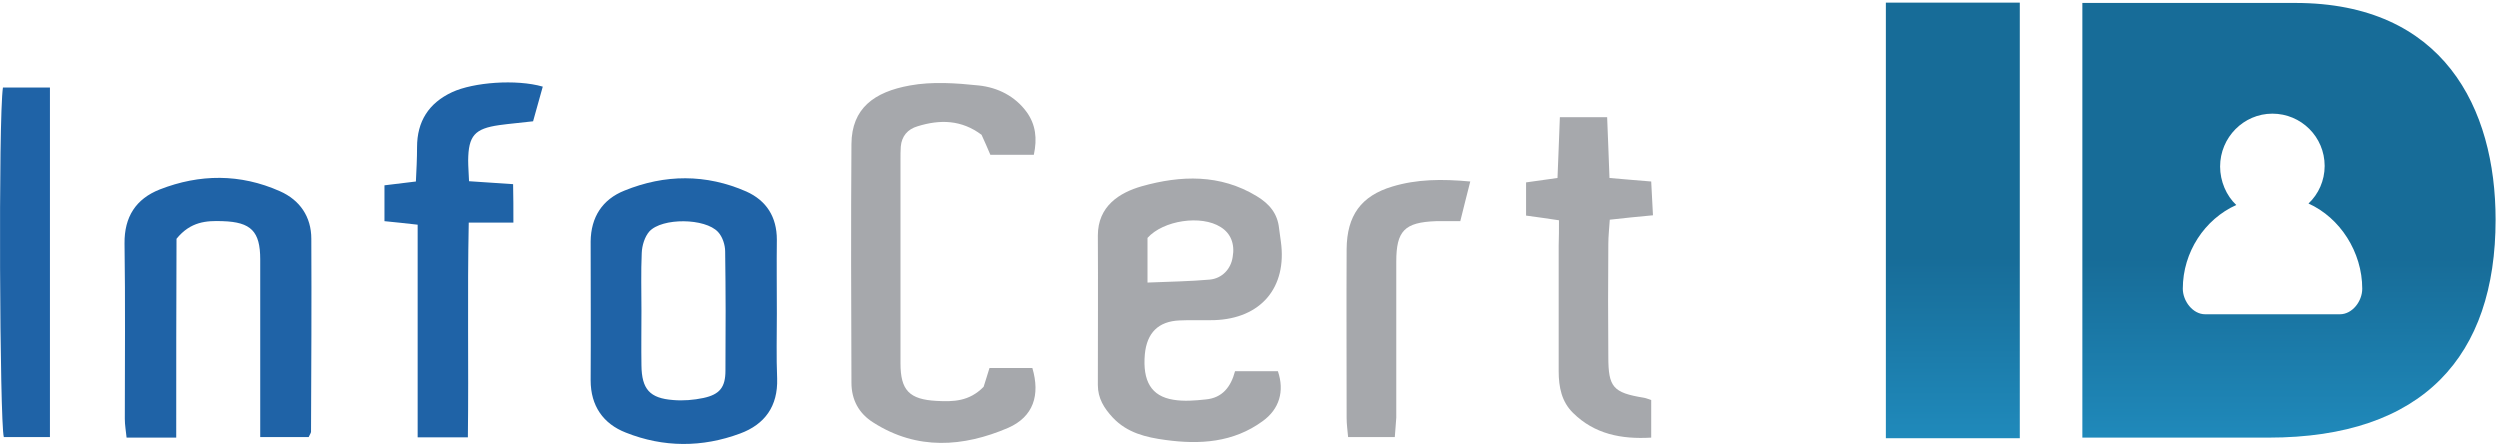
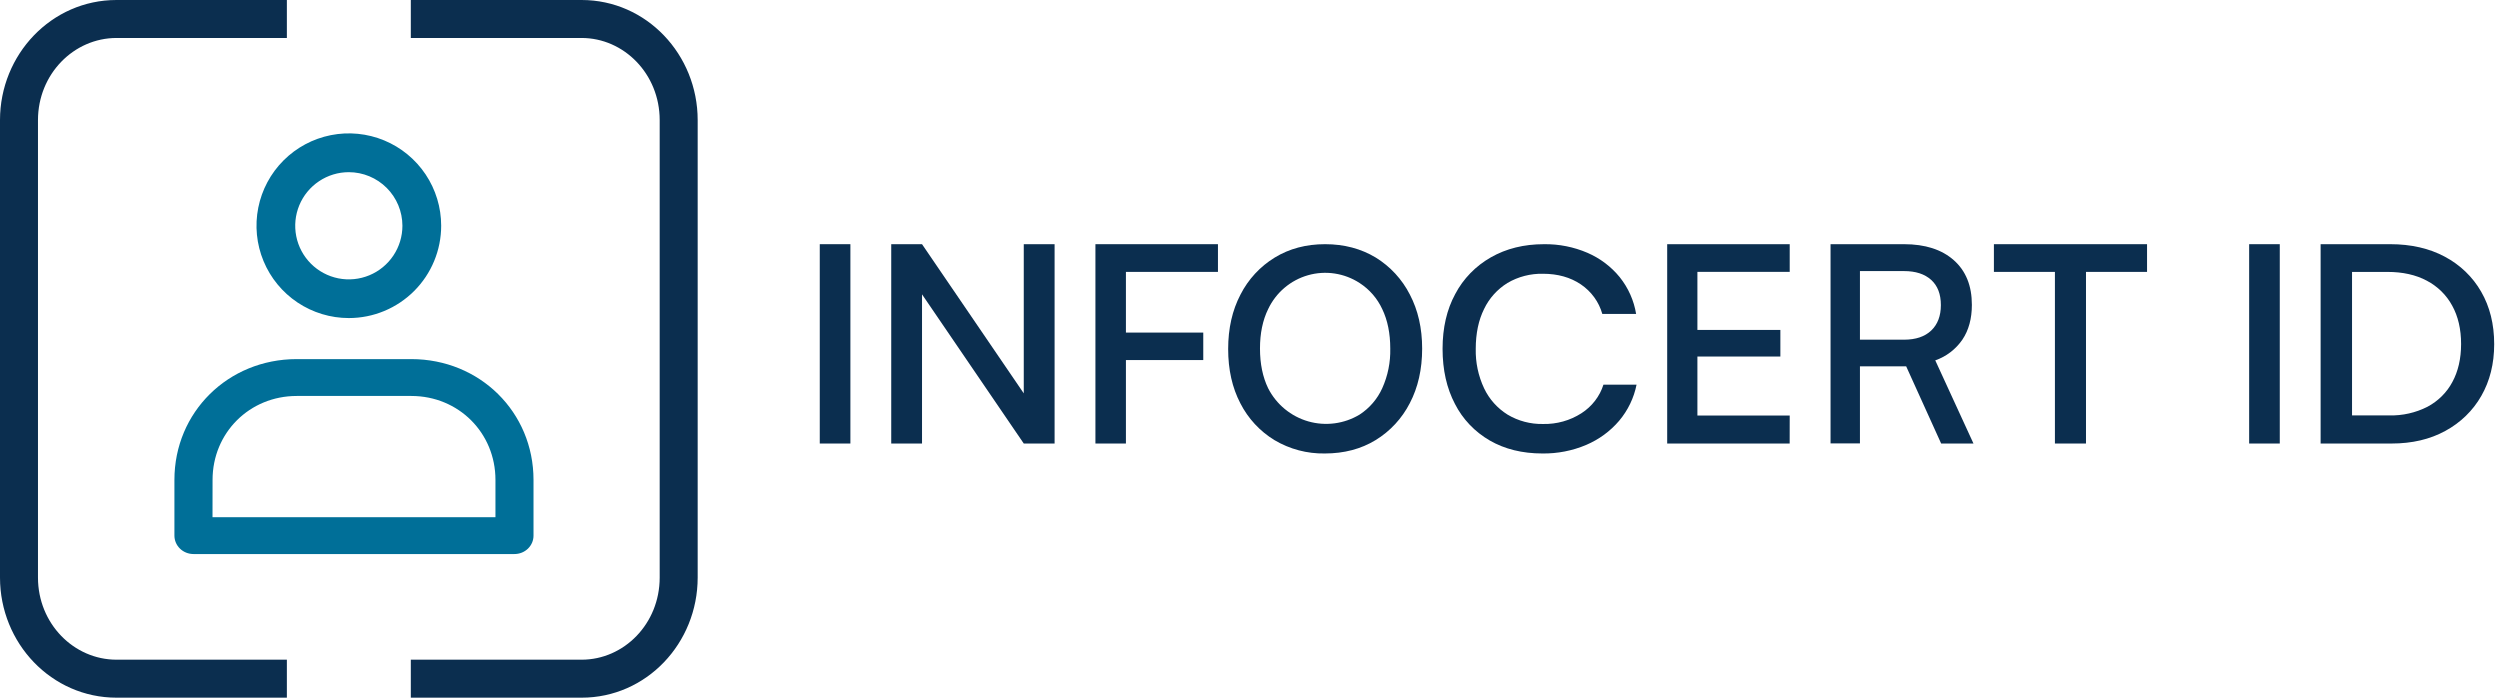
- <svg xmlns="http://www.w3.org/2000/svg" width="112px" height="20px" viewBox="0 0 112 20" version="1.1">
-   <defs>
-     <linearGradient x1="49.895%" y1="144.656%" x2="49.895%" y2="58.26%" id="linearGradient-1">
-       <stop stop-color="#29AAE1" offset="0%" />
-       <stop stop-color="#176C98" offset="100%" />
-     </linearGradient>
-     <linearGradient x1="49.988%" y1="146.695%" x2="49.988%" y2="58.655%" id="linearGradient-2">
-       <stop stop-color="#29AAE1" offset="0%" />
-       <stop stop-color="#176C98" offset="100%" />
-     </linearGradient>
-   </defs>
-   <g id="Page-1" stroke="none" stroke-width="1" fill="none" fill-rule="evenodd">
-     <g id="spid-idp-infocertid">
-       <g id="XMLID_19_" transform="translate(84.47368, 0)" fill-rule="nonzero">
-         <polygon id="XMLID_44_" fill="url(#linearGradient-1)" points="0.013 0.118 6.013 0.118 6.013 19.632 0.013 19.632" />
-         <path d="M18.355,0.132 L8.816,0.132 L8.816,19.605 L17.158,19.605 C24.092,19.605 27.329,15.947 27.329,9.842 C27.329,4.829 24.987,0.132 18.355,0.132 Z M20.355,14.079 L14.316,14.079 C13.763,14.079 13.316,13.487 13.316,12.934 C13.316,11.289 14.303,9.816 15.711,9.184 C15.263,8.763 14.987,8.118 14.987,7.461 C14.987,6.158 16.039,5.092 17.329,5.092 C18.618,5.092 19.671,6.132 19.671,7.434 C19.671,8.092 19.395,8.697 18.947,9.118 C20.355,9.75 21.355,11.289 21.355,12.934 C21.355,13.5 20.908,14.079 20.355,14.079 Z" id="XMLID_20_" fill="url(#linearGradient-2)" />
-       </g>
-       <g id="XMLID_6_" transform="translate(0, 3.684211)">
-         <path d="M34.803,10.355 C34.803,11.329 34.776,12.303 34.816,13.276 C34.855,14.513 34.263,15.329 33.158,15.737 C31.461,16.368 29.724,16.368 28.039,15.697 C27.026,15.303 26.461,14.5 26.461,13.355 C26.474,11.276 26.461,9.211 26.461,7.132 C26.474,6.039 26.987,5.25 27.974,4.855 C29.789,4.118 31.632,4.105 33.434,4.895 C34.342,5.303 34.803,6.039 34.803,7.053 C34.789,8.158 34.803,9.263 34.803,10.355 Z M28.737,10.25 C28.737,11.066 28.724,11.868 28.737,12.684 C28.75,13.75 29.105,14.158 30.158,14.237 C30.605,14.276 31.079,14.237 31.513,14.145 C32.25,13.987 32.5,13.658 32.5,12.921 C32.513,11.145 32.513,9.355 32.487,7.579 C32.487,7.289 32.368,6.921 32.171,6.711 C31.592,6.079 29.658,6.066 29.092,6.684 C28.882,6.921 28.763,7.316 28.75,7.645 C28.711,8.5 28.737,9.382 28.737,10.25 Z" id="XMLID_16_" fill="#1F63A7" />
-         <path d="M55.329,12.947 L57.25,12.947 C57.553,13.842 57.316,14.645 56.566,15.184 C55.25,16.145 53.75,16.237 52.211,16.026 C51.342,15.908 50.5,15.711 49.855,15.026 C49.461,14.605 49.184,14.158 49.184,13.566 C49.184,11.329 49.197,9.105 49.184,6.868 C49.184,5.553 50.145,4.947 51.158,4.658 C52.895,4.171 54.658,4.105 56.303,5.105 C56.868,5.447 57.237,5.882 57.303,6.553 C57.329,6.75 57.355,6.934 57.382,7.132 C57.671,9.197 56.487,10.592 54.395,10.658 C53.868,10.671 53.355,10.645 52.842,10.671 C51.895,10.711 51.382,11.224 51.289,12.184 C51.184,13.395 51.579,14.066 52.566,14.224 C53.039,14.303 53.526,14.263 54.013,14.211 C54.763,14.145 55.145,13.645 55.329,12.947 Z M51.408,8.974 C52.395,8.934 53.303,8.921 54.197,8.842 C54.75,8.789 55.145,8.368 55.224,7.829 C55.329,7.237 55.132,6.763 54.684,6.487 C53.816,5.934 52.118,6.184 51.408,6.974 L51.408,8.974 Z" id="XMLID_13_" fill="#A6A8AC" />
-         <path d="M44.066,13.645 C44.145,13.382 44.237,13.118 44.329,12.803 L46.25,12.803 C46.605,14.013 46.303,14.987 45.158,15.487 C43.158,16.342 41.092,16.5 39.132,15.25 C38.474,14.842 38.145,14.224 38.145,13.461 C38.132,9.895 38.118,6.329 38.145,2.763 C38.158,1.171 39.158,0.434 40.763,0.145 C41.763,-0.039 42.842,0.039 43.855,0.145 C44.697,0.237 45.474,0.618 46,1.342 C46.395,1.895 46.474,2.513 46.316,3.25 L44.368,3.25 C44.237,2.934 44.105,2.645 43.974,2.355 C43.079,1.684 42.118,1.658 41.105,1.974 C40.658,2.105 40.395,2.421 40.355,2.882 C40.342,3.079 40.342,3.263 40.342,3.461 L40.342,12.592 C40.342,13.803 40.737,14.211 41.961,14.276 C42.711,14.316 43.421,14.303 44.066,13.645 Z" id="XMLID_12_" fill="#A6A8AC" />
-         <path d="M7.895,15.921 L5.671,15.921 C5.645,15.645 5.592,15.368 5.592,15.079 C5.592,12.461 5.618,9.842 5.579,7.224 C5.566,6.026 6.092,5.224 7.158,4.803 C8.947,4.105 10.763,4.092 12.539,4.882 C13.434,5.276 13.947,6.026 13.947,7.013 C13.961,9.895 13.947,12.776 13.934,15.658 C13.934,15.711 13.882,15.776 13.829,15.895 L11.658,15.895 L11.658,14.829 L11.658,7.934 C11.658,6.684 11.25,6.263 9.974,6.224 C9.25,6.197 8.539,6.237 7.908,7.013 C7.895,9.882 7.895,12.868 7.895,15.921 Z" id="XMLID_11_" fill="#1F63A7" />
-         <path d="M23,6.289 L21,6.289 C20.934,9.526 21,12.671 20.961,15.908 L18.711,15.908 L18.711,6.382 C18.158,6.316 17.724,6.276 17.224,6.224 L17.224,4.618 C17.658,4.566 18.092,4.513 18.632,4.447 C18.658,3.921 18.684,3.421 18.684,2.908 C18.684,1.75 19.211,0.934 20.25,0.447 C21.211,1.39992185e-15 23.132,-0.145 24.316,0.197 C24.171,0.711 24.026,1.224 23.882,1.75 C23.329,1.816 22.842,1.855 22.368,1.921 C21.263,2.079 20.987,2.395 20.974,3.5 C20.974,3.789 21,4.066 21.013,4.434 C21.684,4.474 22.303,4.526 22.987,4.566 C23,5.145 23,5.645 23,6.289 Z" id="XMLID_10_" fill="#1F63A7" />
-         <path d="M69.842,6.184 C69.303,6.105 68.868,6.039 68.368,5.974 L68.368,4.487 C68.776,4.434 69.211,4.368 69.776,4.289 C69.816,3.408 69.842,2.526 69.882,1.566 L72,1.566 C72.039,2.447 72.066,3.316 72.105,4.289 C72.737,4.342 73.303,4.395 73.974,4.447 C74,4.921 74.026,5.395 74.053,5.961 C73.382,6.026 72.789,6.079 72.118,6.158 C72.092,6.566 72.053,6.908 72.053,7.25 C72.039,8.934 72.039,10.618 72.053,12.303 C72.053,13.658 72.263,13.908 73.632,14.132 C73.724,14.145 73.816,14.184 73.974,14.237 L73.974,15.921 C72.632,16 71.434,15.763 70.474,14.816 C69.961,14.316 69.829,13.658 69.829,12.947 L69.829,7.316 C69.842,6.961 69.842,6.605 69.842,6.184 Z" id="XMLID_9_" fill="#A6A8AC" />
-         <path d="M0.132,0.237 L2.237,0.237 L2.237,15.895 L0.171,15.895 C-0.013,15.237 -0.079,1.632 0.132,0.237 Z" id="XMLID_8_" fill="#1F63A7" />
-         <path d="M62.487,15.895 L60.395,15.895 C60.368,15.592 60.329,15.316 60.329,15.039 C60.329,12.513 60.316,9.987 60.329,7.474 C60.342,5.974 60.974,5.092 62.382,4.671 C63.474,4.342 64.592,4.329 65.868,4.447 C65.711,5.053 65.579,5.592 65.421,6.224 L64.329,6.224 C62.921,6.276 62.553,6.658 62.553,8.039 L62.553,15.026 C62.539,15.276 62.513,15.526 62.487,15.895 Z" id="XMLID_7_" fill="#A6A8AC" />
-       </g>
-     </g>
-   </g>
+ <svg xmlns="http://www.w3.org/2000/svg" width="215" height="60" viewBox="0 0 215 60" fill="none">
+   <path fill-rule="evenodd" clip-rule="evenodd" d="M10.02 3.266C6.346 3.266 3.266 6.373 3.266 10.332V49.668C3.266 53.628 6.344 56.733 10.02 56.733H24.671V60H10.02C4.428 60 0 55.318 0 49.668V10.332C0 4.682 4.43 0 10.02 0H24.671V3.266H10.02Z" fill="#0B2E4F" />
+   <path fill-rule="evenodd" clip-rule="evenodd" d="M50.018 3.266H35.33V0H50.018C55.594 0 60 4.689 60 10.332V49.668C60 55.321 55.593 60 50.018 60H35.33V56.733H50.018C53.666 56.733 56.733 53.642 56.733 49.668V10.332C56.733 6.365 53.665 3.266 50.018 3.266Z" fill="#0B2E4F" />
+   <path d="M30 27.353C28.429 27.353 26.894 26.887 25.588 26.015C24.282 25.142 23.264 23.902 22.663 22.451C22.062 21 21.905 19.403 22.211 17.862C22.518 16.322 23.274 14.907 24.385 13.796C25.495 12.686 26.91 11.93 28.451 11.623C29.991 11.317 31.588 11.474 33.039 12.075C34.49 12.676 35.73 13.694 36.603 15C37.475 16.306 37.941 17.841 37.941 19.412C37.941 21.518 37.105 23.538 35.615 25.027C34.126 26.516 32.106 27.353 30 27.353ZM30 14.807C29.088 14.807 28.197 15.077 27.439 15.584C26.68 16.09 26.089 16.81 25.74 17.652C25.391 18.494 25.3 19.421 25.477 20.316C25.655 21.21 26.094 22.031 26.739 22.676C27.384 23.321 28.205 23.76 29.099 23.938C29.994 24.116 30.921 24.024 31.763 23.675C32.605 23.326 33.325 22.735 33.831 21.977C34.338 21.218 34.608 20.327 34.608 19.415C34.606 18.194 34.12 17.023 33.256 16.159C32.392 15.295 31.221 14.809 30 14.807Z" fill="#006F98" />
+   <path d="M44.241 47.647H16.638C16.204 47.647 15.787 47.48 15.48 47.183C15.173 46.886 15 46.482 15 46.062V41.268C15 35.445 19.619 30.883 25.514 30.883H35.37C41.265 30.883 45.882 35.445 45.882 41.268V46.062C45.883 46.27 45.84 46.477 45.758 46.67C45.675 46.862 45.554 47.037 45.402 47.185C45.249 47.332 45.068 47.449 44.869 47.528C44.67 47.607 44.456 47.648 44.241 47.647ZM18.276 44.477H42.609V41.268C42.609 37.222 39.432 34.053 35.374 34.053H25.517C21.459 34.053 18.28 37.222 18.28 41.268L18.276 44.477Z" fill="#006F98" />
+   <path d="M73.134 21V38.143H70.5V21H73.134Z" fill="#0B2E4F" />
+   <path d="M79.294 38.143H76.646V21H79.294L88.796 34.931H88.044V21H90.695V38.143H88.044L78.542 24.21H79.294V38.143Z" fill="#0B2E4F" />
+   <path d="M96.829 21V38.143H94.207V21H96.829ZM103.481 30.965H94.351V28.602H103.481V30.965ZM104.744 23.383H94.397V21H104.744V23.383Z" fill="#0B2E4F" />
+   <path d="M122.305 29.981C122.305 31.753 121.952 33.316 121.245 34.669C120.574 35.982 119.555 37.083 118.3 37.85C117.046 38.615 115.591 38.998 113.937 38.999C112.414 39.027 110.914 38.629 109.604 37.85C108.354 37.089 107.339 35.994 106.672 34.687C105.972 33.348 105.622 31.791 105.622 30.018C105.622 28.244 105.976 26.681 106.684 25.33C107.354 24.016 108.373 22.915 109.629 22.149C110.884 21.382 112.328 20.999 113.962 21C115.595 21.001 117.046 21.384 118.313 22.149C119.563 22.918 120.578 24.019 121.247 25.33C121.952 26.675 122.305 28.225 122.305 29.981ZM119.563 29.981C119.563 28.672 119.333 27.538 118.872 26.58C118.448 25.664 117.774 24.887 116.928 24.34C116.279 23.917 115.547 23.639 114.781 23.523C114.016 23.407 113.234 23.457 112.49 23.669C111.745 23.881 111.054 24.251 110.463 24.753C109.872 25.255 109.394 25.878 109.062 26.58C108.592 27.538 108.357 28.672 108.359 29.981C108.36 31.29 108.594 32.428 109.062 33.395C109.412 34.08 109.898 34.686 110.491 35.175C111.084 35.664 111.77 36.026 112.508 36.238C113.245 36.449 114.018 36.507 114.778 36.406C115.539 36.306 116.271 36.05 116.928 35.653C117.778 35.101 118.453 34.316 118.872 33.39C119.354 32.32 119.59 31.155 119.563 29.981Z" fill="#0B2E4F" />
+   <path d="M132.651 38.999C130.92 38.999 129.41 38.627 128.121 37.884C126.831 37.138 125.791 36.046 125.127 34.74C124.416 33.388 124.061 31.808 124.061 30.001C124.061 28.194 124.424 26.621 125.151 25.284C125.842 23.969 126.908 22.874 128.221 22.128C129.542 21.377 131.06 21.001 132.775 21.001C134.066 20.982 135.346 21.236 136.525 21.744C137.609 22.213 138.558 22.93 139.294 23.833C140.033 24.756 140.519 25.846 140.706 27H137.799C137.51 25.969 136.857 25.069 135.954 24.457C135.054 23.849 133.969 23.545 132.699 23.544C131.623 23.52 130.562 23.794 129.642 24.336C128.767 24.88 128.07 25.654 127.633 26.569C127.155 27.528 126.916 28.672 126.914 30.001C126.888 31.171 127.133 32.331 127.633 33.396C128.07 34.322 128.771 35.108 129.654 35.659C130.568 36.205 131.626 36.484 132.699 36.463C133.873 36.49 135.026 36.167 136.004 35.538C136.91 34.956 137.58 34.087 137.897 33.079H140.744C140.518 34.219 140.004 35.287 139.247 36.186C138.483 37.084 137.512 37.795 136.413 38.263C135.227 38.765 133.945 39.016 132.651 38.999Z" fill="#0B2E4F" />
+   <path d="M153.911 38.143H143.378V21H153.915V23.383H144.914L145.977 22.439V28.372H153.112V30.663H145.977V36.707L144.914 35.738H153.915L153.911 38.143Z" fill="#0B2E4F" />
+   <path d="M159.955 38.135H157.427V21H163.745C165.565 21 166.993 21.46 168.03 22.379C169.066 23.299 169.583 24.58 169.581 26.223C169.581 27.403 169.309 28.399 168.765 29.209C168.192 30.042 167.375 30.666 166.433 30.991L169.719 38.143H166.939L163.93 31.503H159.955V38.135ZM159.955 23.313V29.213H163.745C164.757 29.213 165.538 28.949 166.088 28.422C166.639 27.895 166.914 27.167 166.915 26.238C166.915 25.294 166.636 24.571 166.077 24.067C165.518 23.563 164.741 23.312 163.745 23.313H159.955Z" fill="#0B2E4F" />
+   <path d="M171.476 23.383V21H184.646V23.383H171.476ZM179.395 22.203V38.143H176.723V22.203H179.395Z" fill="#0B2E4F" />
+   <path d="M196.061 21V38.143H193.427V21H196.061Z" fill="#0B2E4F" />
+   <path d="M205.681 38.143H199.573V21H205.558C207.348 21 208.912 21.358 210.25 22.073C211.569 22.772 212.654 23.816 213.379 25.084C214.126 26.377 214.5 27.88 214.5 29.595C214.5 31.278 214.13 32.764 213.391 34.051C212.673 35.313 211.599 36.357 210.292 37.062C208.975 37.782 207.438 38.143 205.681 38.143ZM202.275 22.203V36.954L200.994 35.726H205.471C206.615 35.754 207.748 35.498 208.759 34.984C209.678 34.495 210.424 33.755 210.901 32.858C211.402 31.937 211.653 30.847 211.654 29.588C211.654 28.311 211.399 27.211 210.889 26.287C210.401 25.38 209.642 24.633 208.709 24.141C207.766 23.637 206.637 23.385 205.322 23.385H201.001L202.275 22.203Z" fill="#0B2E4F" />
</svg>
